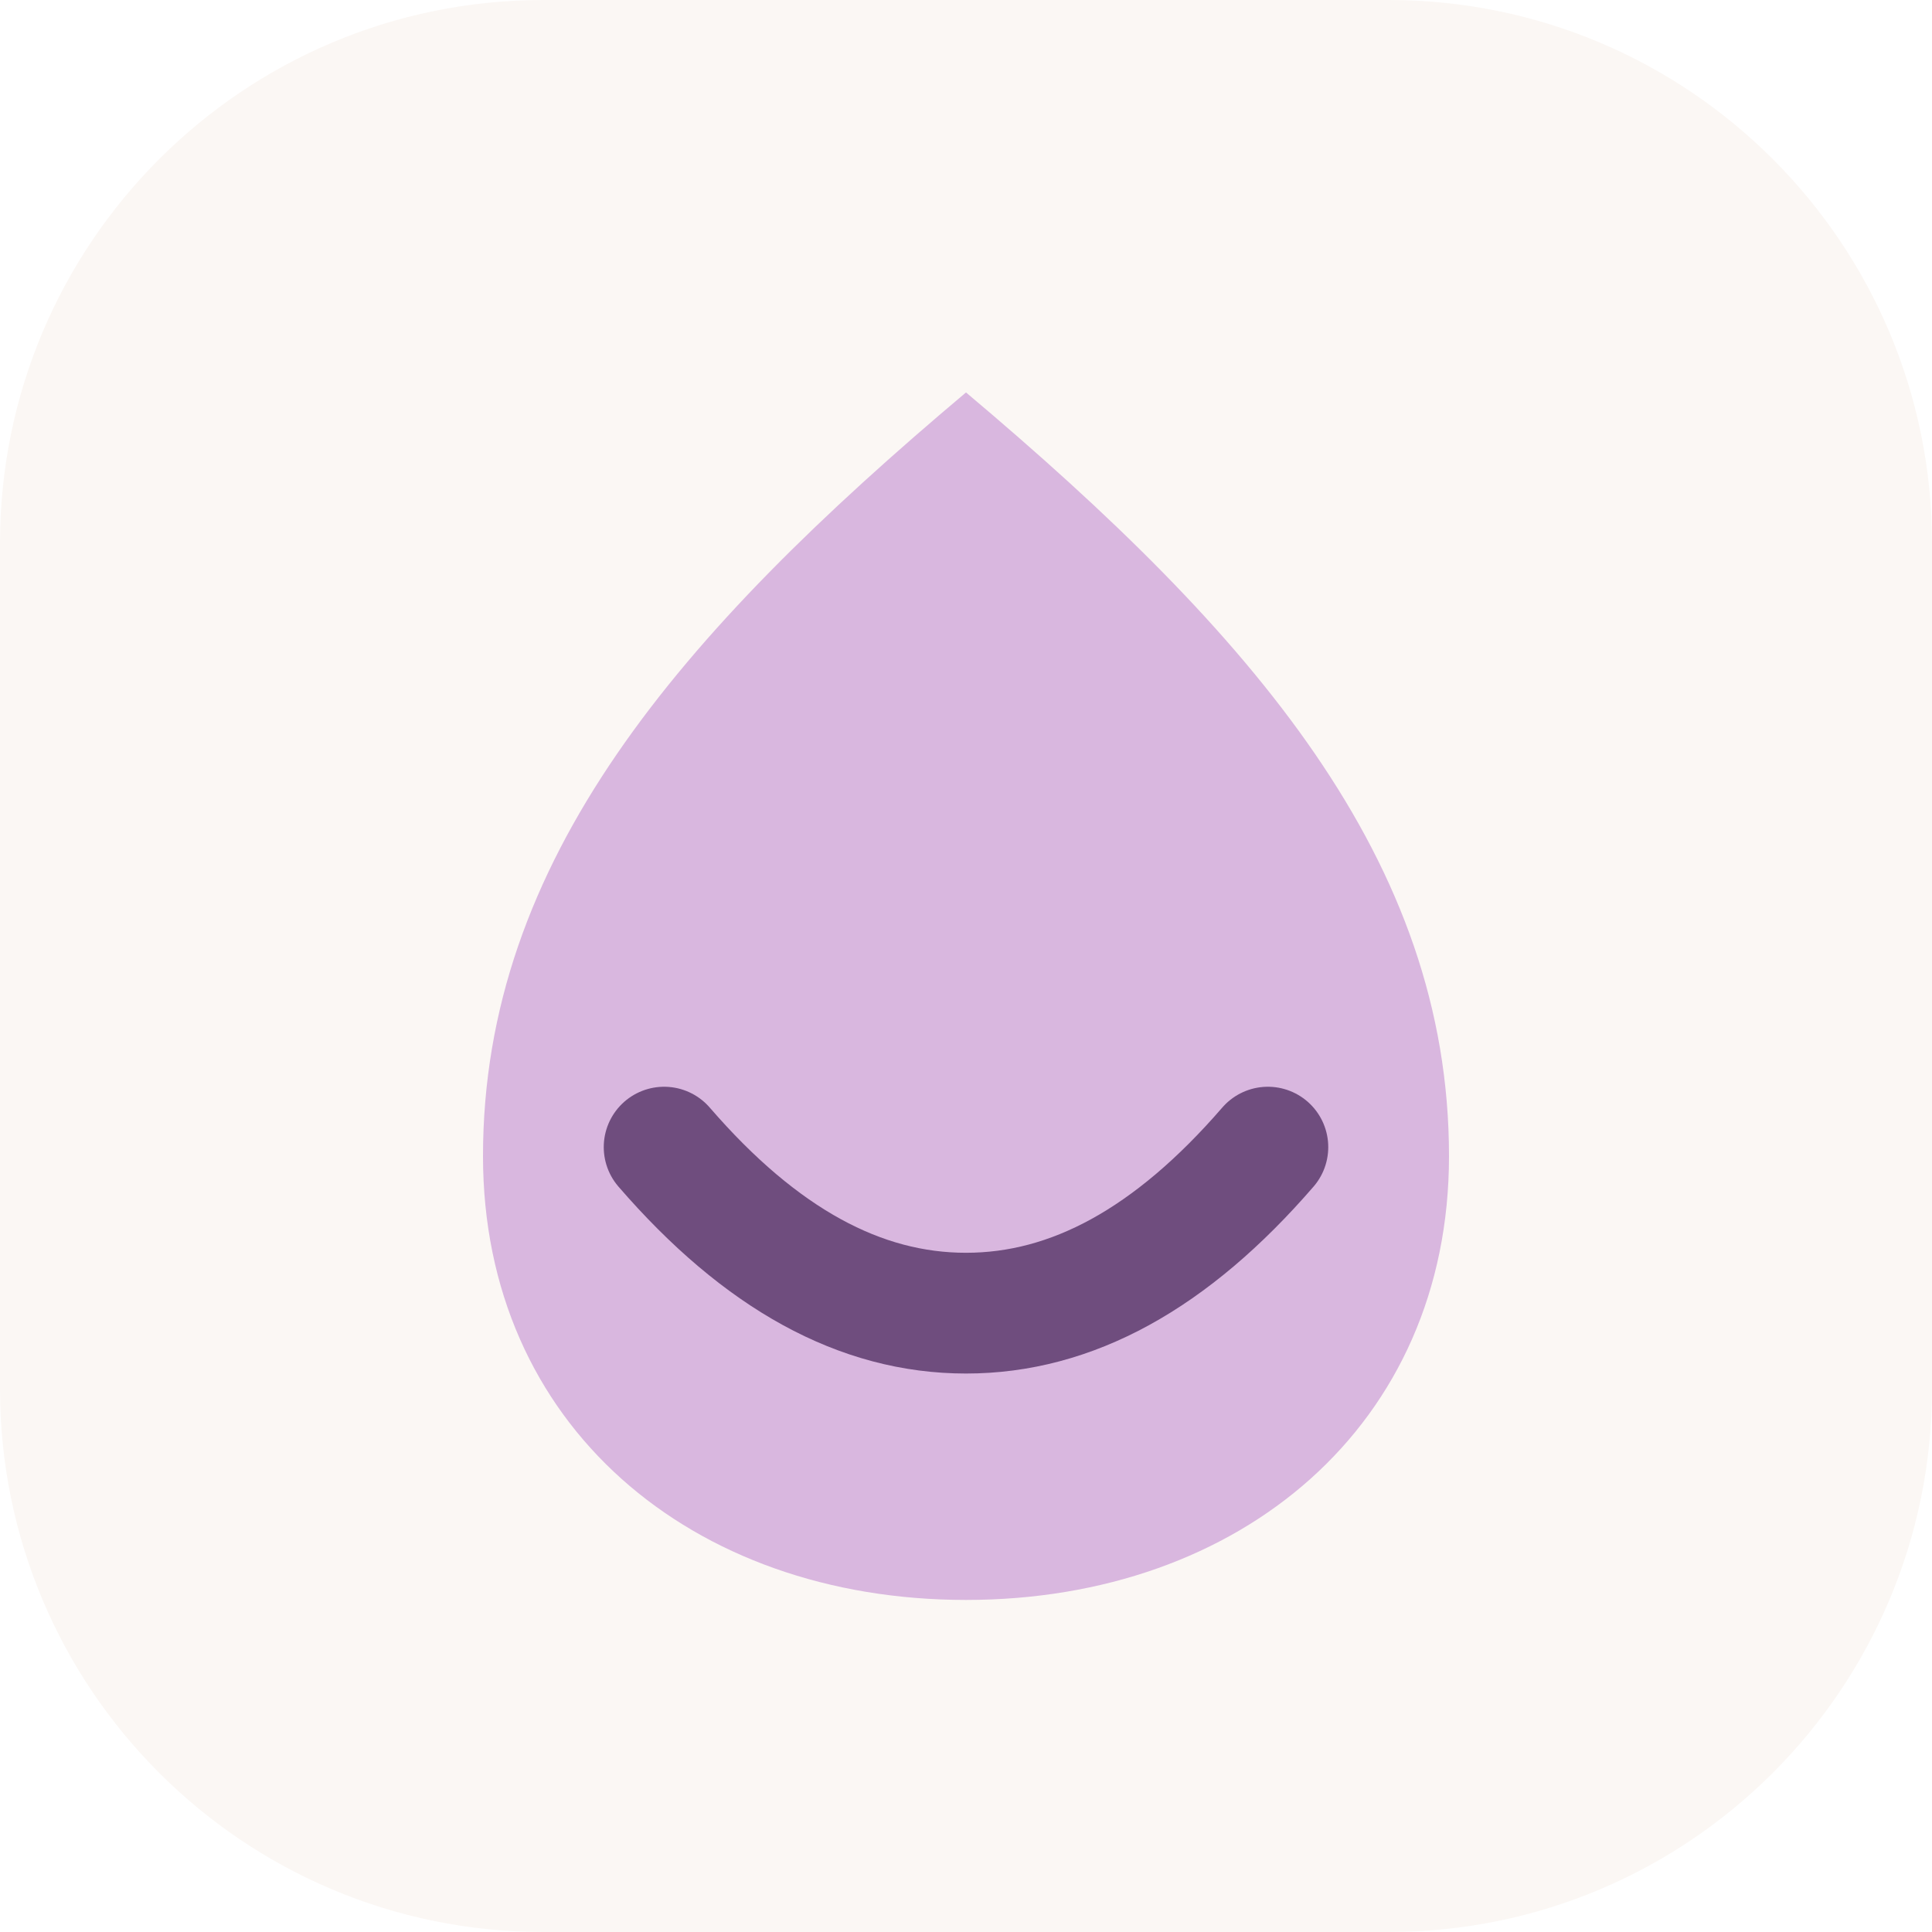
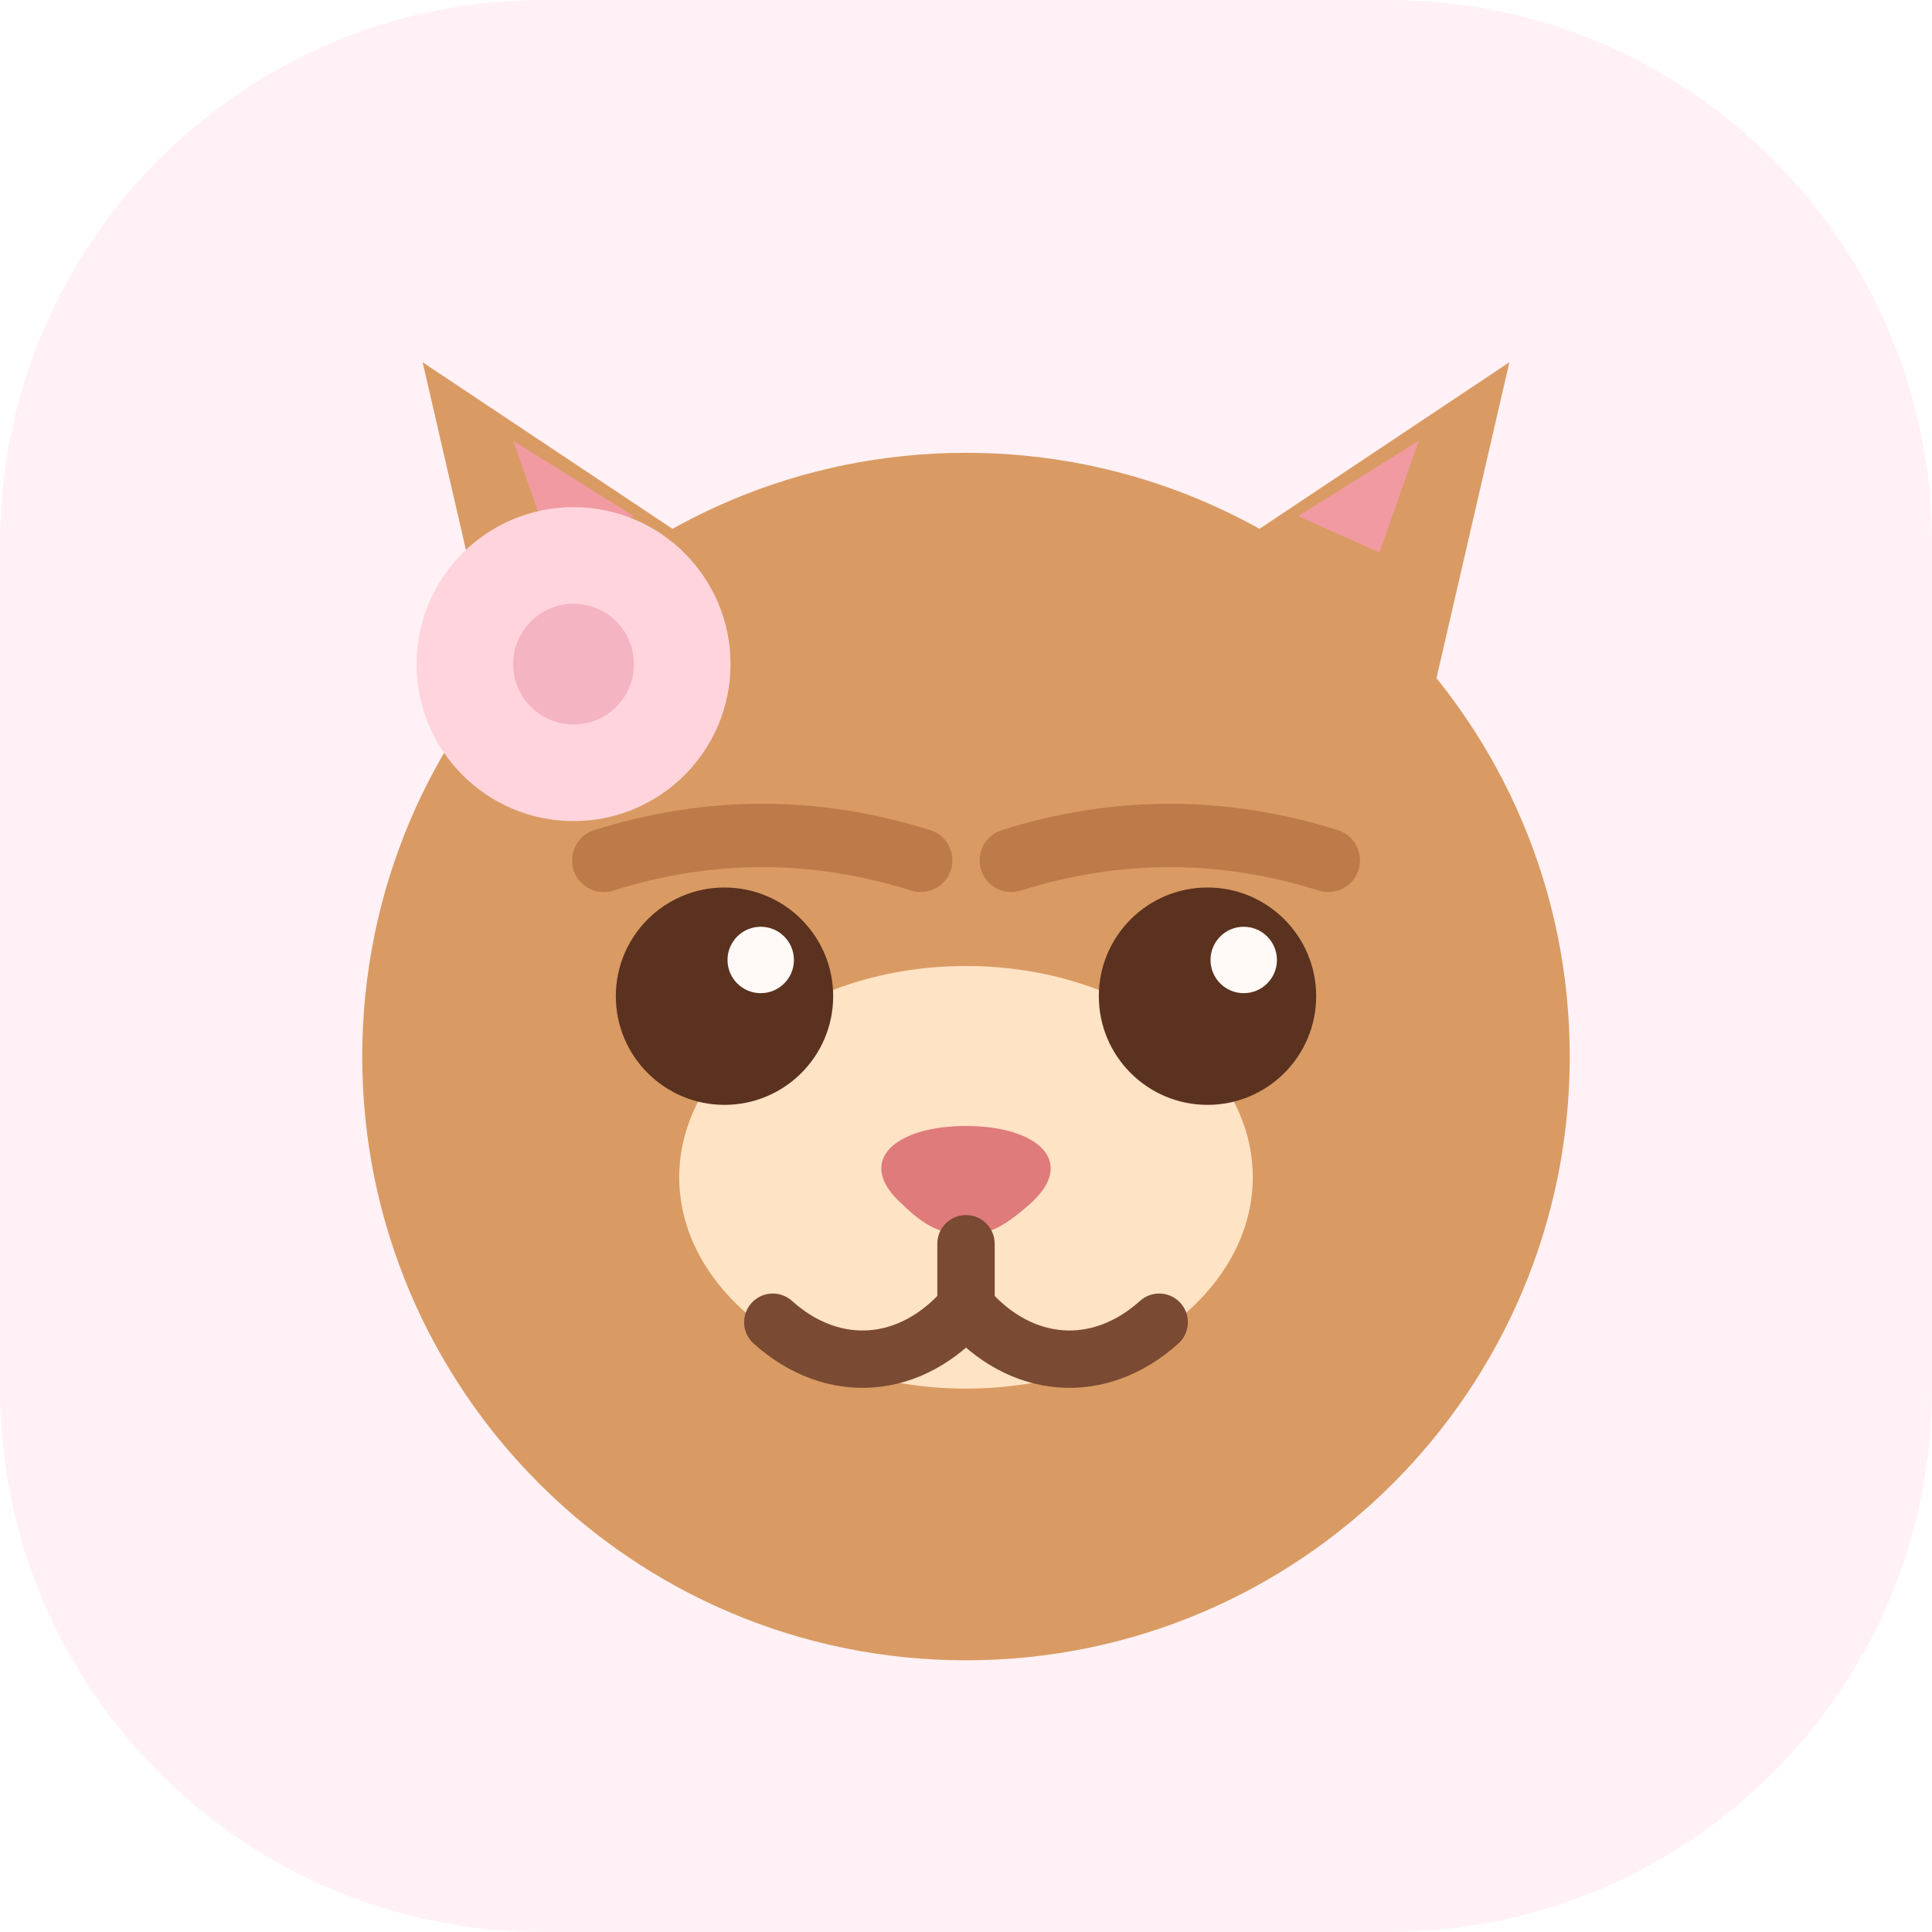
<svg xmlns="http://www.w3.org/2000/svg" viewBox="0 0 64 64">
-   <rect width="64" height="64" rx="18" fill="#fbf7f4" />
-   <path d="M32 13c9.5 8 16 15.5 16 25.3C48 47.2 41.1 53 32 53s-16-5.8-16-14.7C16 28.5 22.5 21 32 13Z" fill="#d9b7df" />
-   <path d="M22 38c3.2 3.7 6.5 5.5 10 5.5s6.8-1.8 10-5.5" fill="none" stroke="#6f4d7e" stroke-width="4" stroke-linecap="round" />
+   <rect width="64" height="64" rx="18" fill="#fff1f5" />
+   <circle cx="32" cy="35" r="20" fill="#d99b63" />
+   <path d="M17 25 14 12l12 8Z" fill="#d99b63" />
+   <path d="M47 25 50 12l-12 8Z" fill="#d99b63" />
+   <path d="M18.3 18.3 17 14.6l4 2.5Z" fill="#f19aa1" />
+   <path d="M45.7 18.3 47 14.6l-4 2.5Z" fill="#f19aa1" />
+   <ellipse cx="32" cy="39" rx="9.5" ry="7" fill="#ffe3c5" />
+   <circle cx="24" cy="33" r="3.6" fill="#5b321f" />
+   <circle cx="40" cy="33" r="3.6" fill="#5b321f" />
+   <circle cx="25.2" cy="31.8" r="1.1" fill="#fffaf7" />
+   <circle cx="41.2" cy="31.8" r="1.1" fill="#fffaf7" />
+   <path d="M32 37.3c2.4 0 3.7 1.2 2.1 2.6-.8.7-1.3 1-2.1 1s-1.4-.3-2.1-1c-1.6-1.4-.3-2.6 2.1-2.6Z" fill="#df7b7b" />
+   <path d="M32 41.2v2.2M32 43.3c-1.8 2.1-4.4 2.3-6.4.5M32 43.3c1.8 2.1 4.4 2.3 6.4.5" fill="none" stroke="#7a4a33" stroke-width="1.9" stroke-linecap="round" />
+   <path d="M20 28.5c3.5-1.1 7-1.1 10.5 0M33.5 28.5c3.5-1.1 7-1.1 10.5 0" fill="none" stroke="#bd7b49" stroke-width="2.1" stroke-linecap="round" />
+   <circle cx="19" cy="22" r="5.2" fill="#ffd4dd" />
+   <circle cx="19" cy="22" r="2" fill="#f5b4c1" />
</svg>
